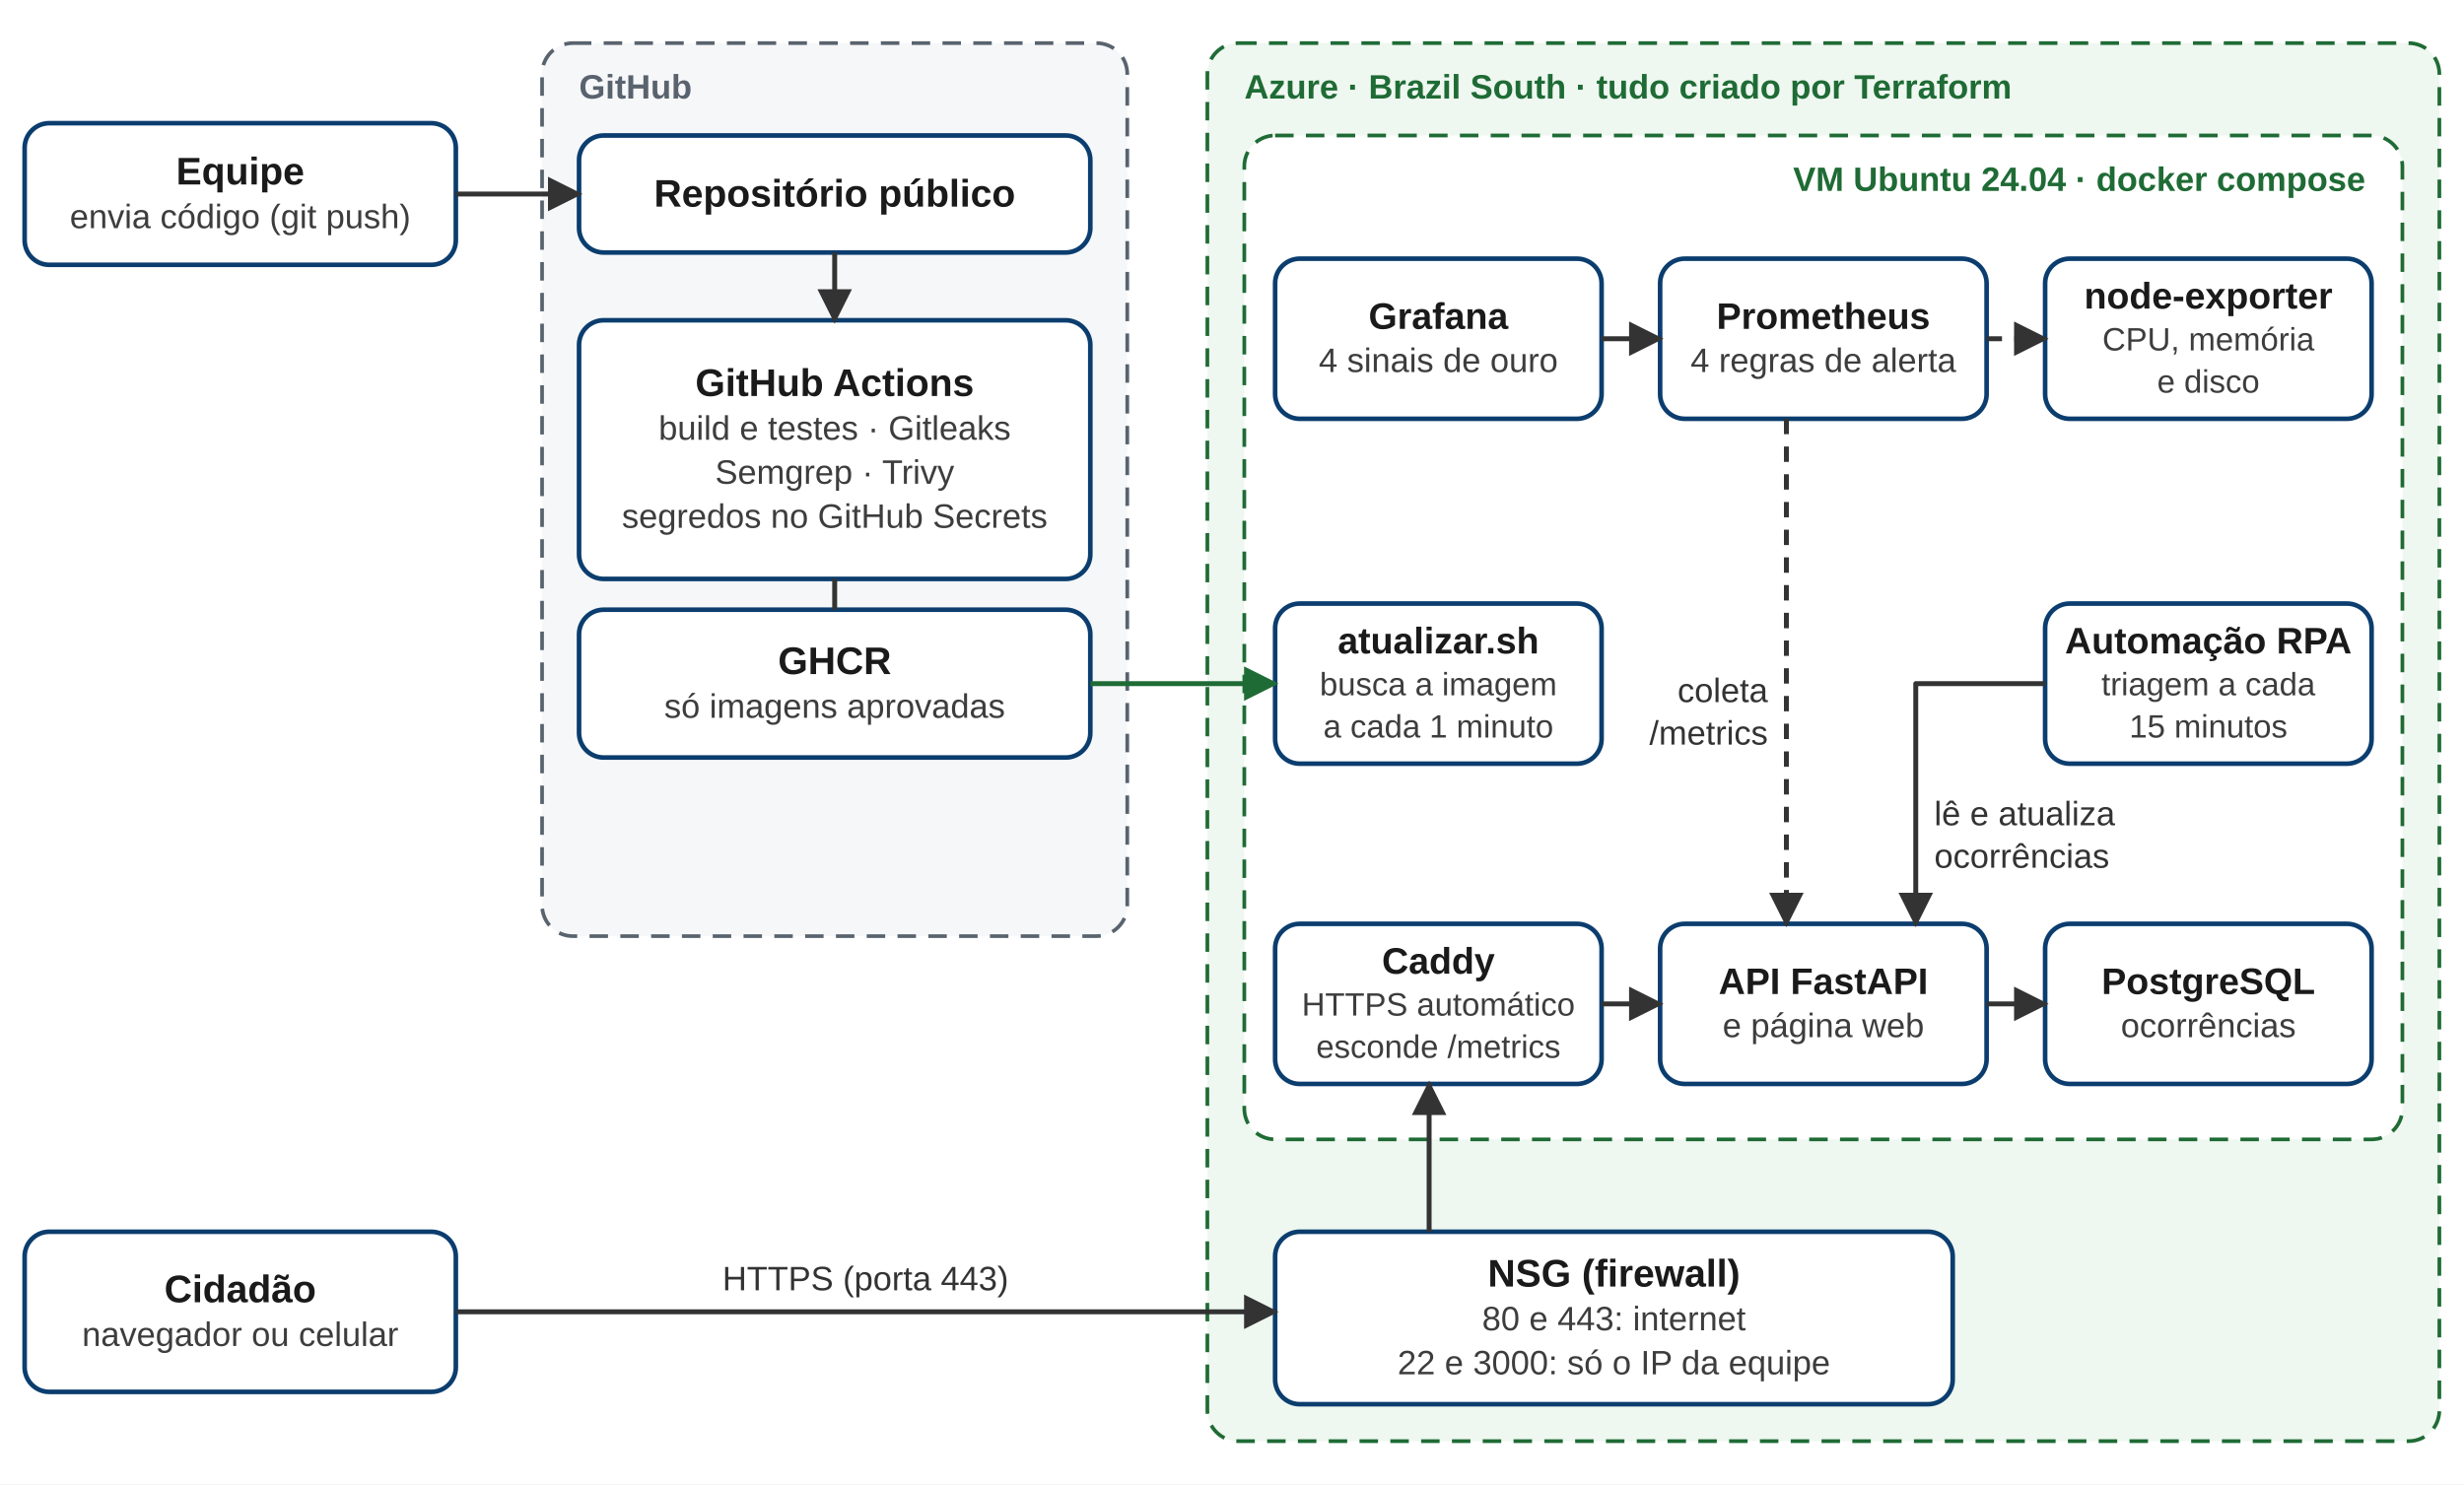
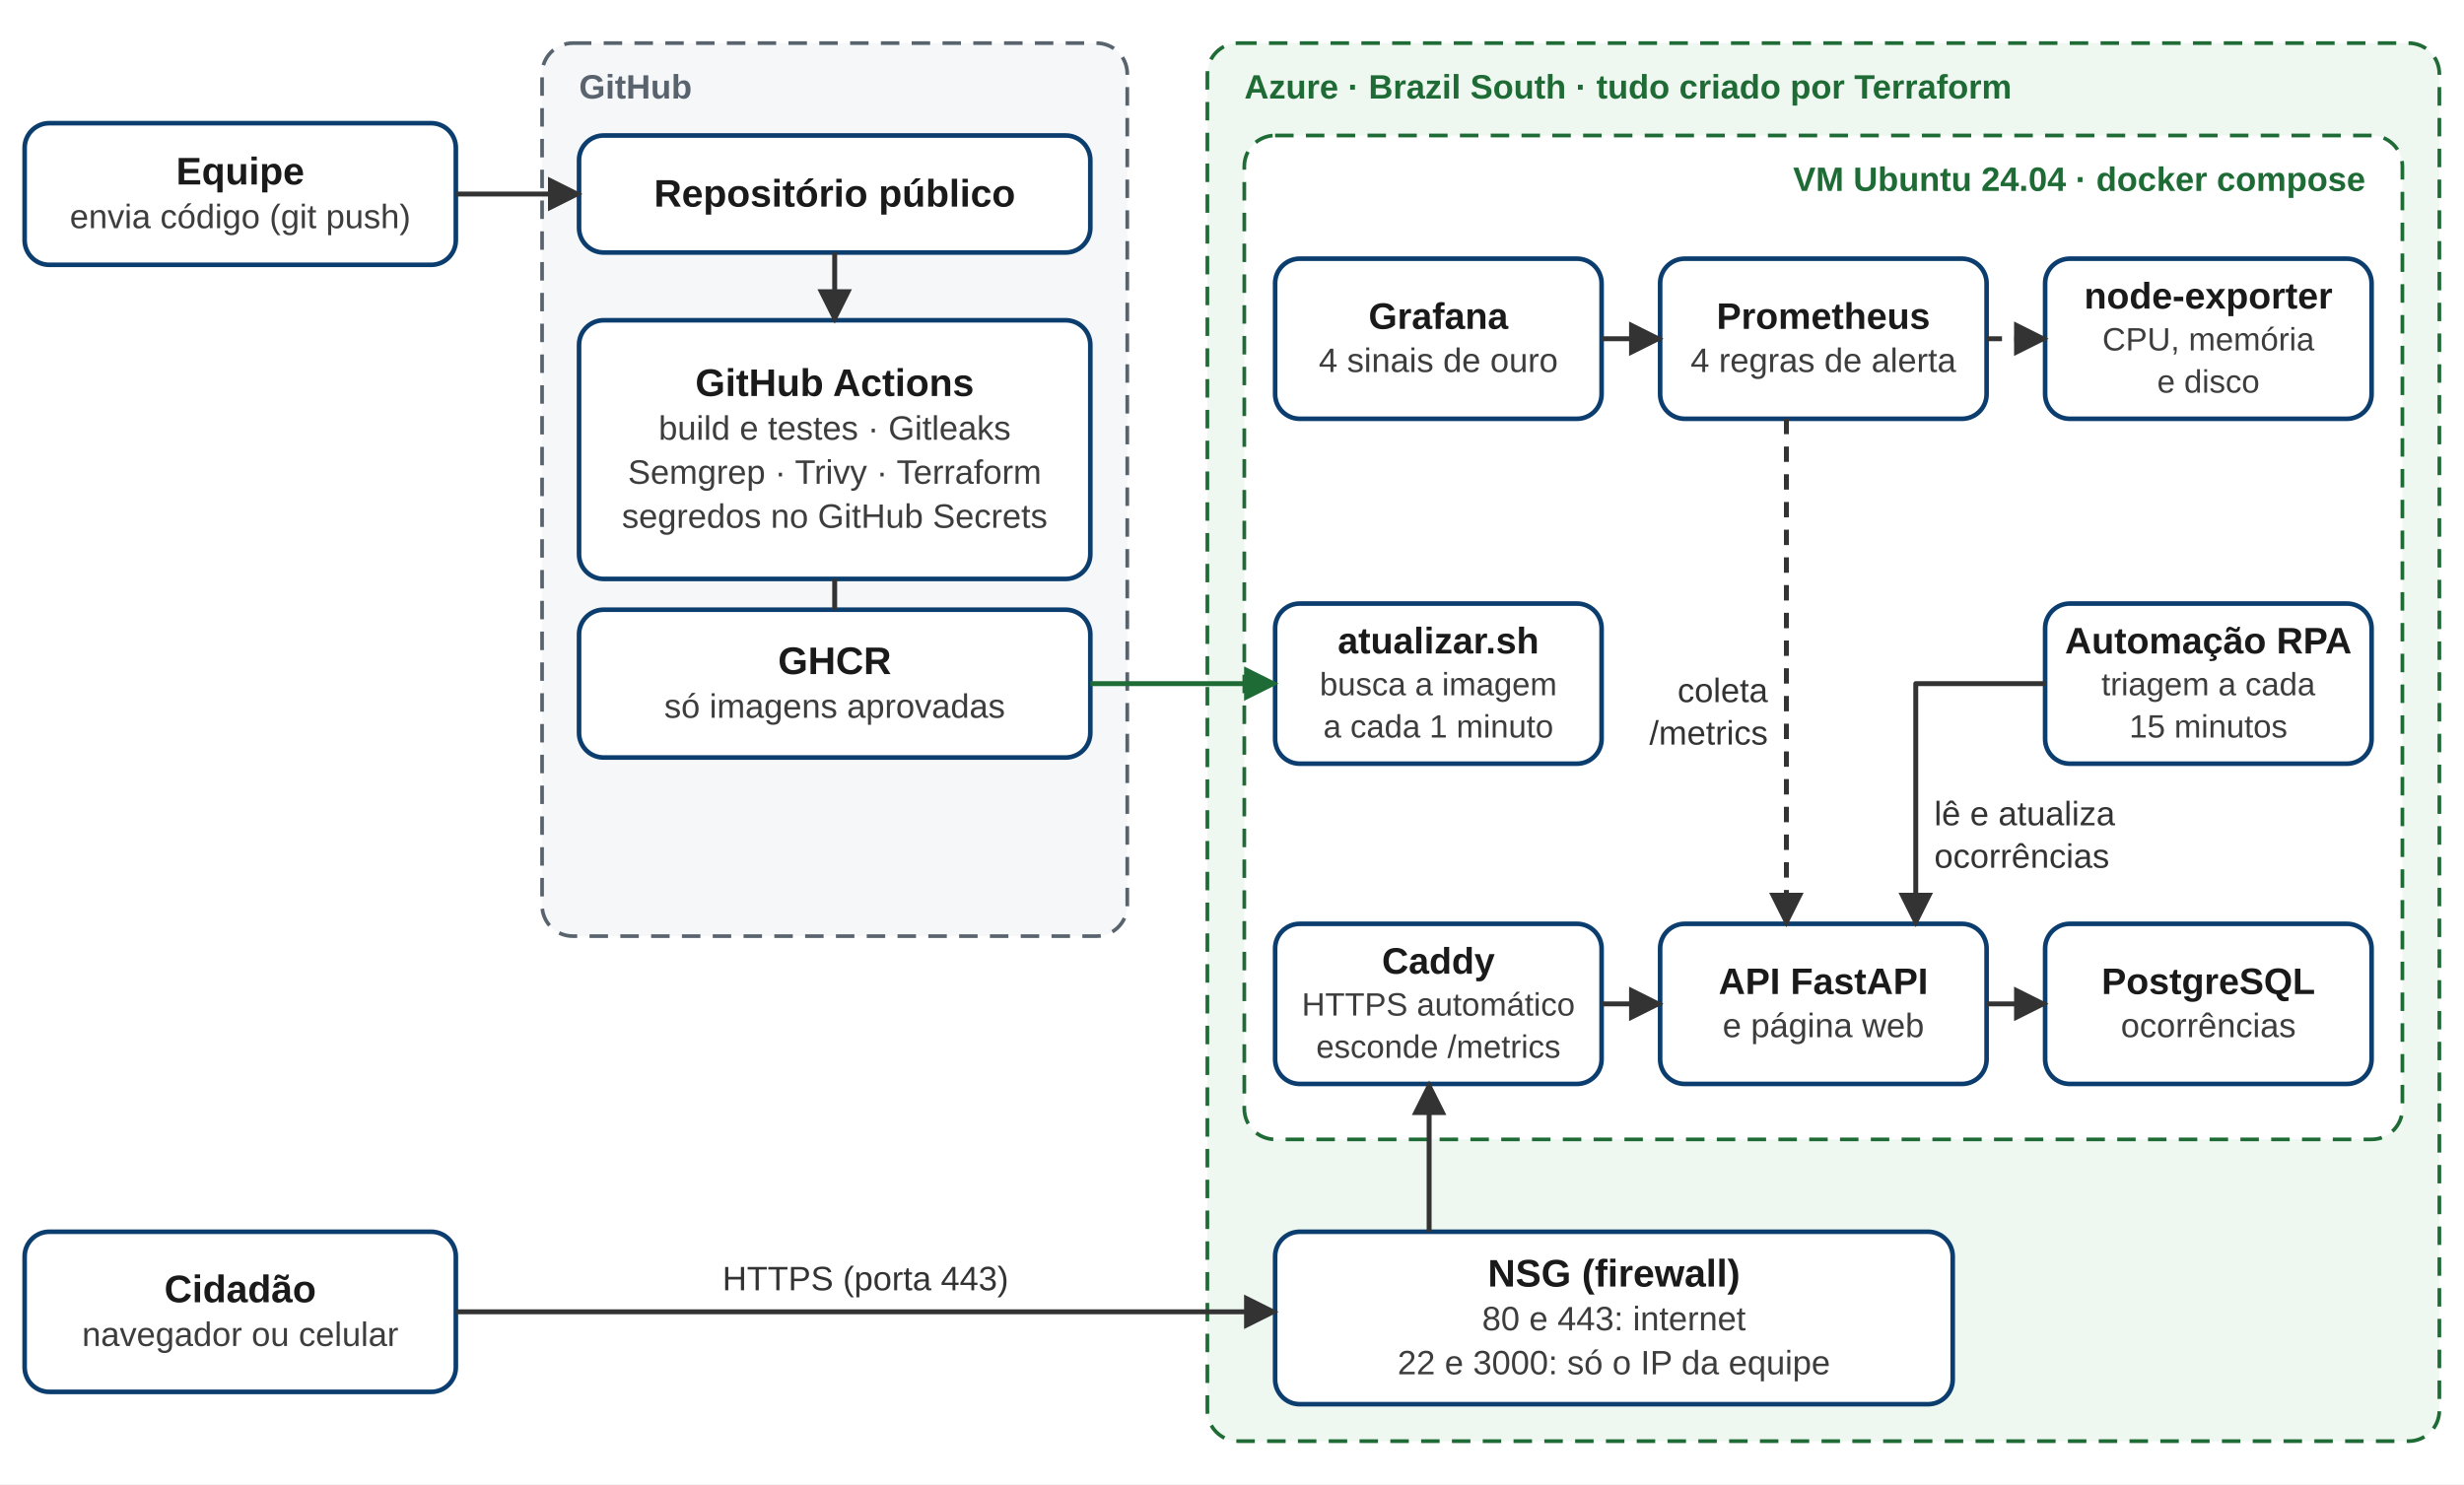
<svg xmlns="http://www.w3.org/2000/svg" viewBox="0 0 800 482" width="800" height="482" font-family="Arial, Liberation Sans, Helvetica, sans-serif">
  <defs>
    <marker id="arq-seta0" viewBox="0 0 10 10" refX="9" refY="5" markerWidth="7" markerHeight="7" orient="auto">
      <path d="M0,0 L10,5 L0,10 z" fill="#333333" />
    </marker>
    <marker id="arq-seta1" viewBox="0 0 10 10" refX="9" refY="5" markerWidth="7" markerHeight="7" orient="auto">
      <path d="M0,0 L10,5 L0,10 z" fill="#1f6b35" />
    </marker>
  </defs>
  <rect x="0" y="0" width="800" height="482" fill="#ffffff" />
  <rect x="176" y="14" width="190" height="290" rx="10" fill="#f6f7f9" stroke="#59636e" stroke-width="1.2" stroke-dasharray="6 4" />
  <text x="188.0" y="32.0" text-anchor="start" font-size="11" font-weight="700" fill="#59636e">GitHub</text>
  <rect x="392" y="14" width="400" height="454" rx="10" fill="#eef7f0" stroke="#1f6b35" stroke-width="1.2" stroke-dasharray="6 4" />
  <text x="404.0" y="32.0" text-anchor="start" font-size="11" font-weight="700" fill="#1f6b35">Azure · Brazil South · tudo criado por Terraform</text>
  <rect x="404" y="44" width="376" height="326" rx="10" fill="#ffffff" stroke="#1f6b35" stroke-width="1.2" stroke-dasharray="6 4" />
  <text x="768.0" y="62.0" text-anchor="end" font-size="11" font-weight="700" fill="#1f6b35">VM Ubuntu 24.04 · docker compose</text>
  <rect x="8" y="40" width="140" height="46" rx="8" fill="#ffffff" stroke="#0b3d6e" stroke-width="1.5" />
  <text x="78.0" y="59.9" text-anchor="middle" font-size="12.5" font-weight="700" fill="#1a1a1a">Equipe</text>
  <text x="78.0" y="74.1" text-anchor="middle" font-size="11" font-weight="400" fill="#3d3d3d">envia código (git push)</text>
  <rect x="8" y="400" width="140" height="52" rx="8" fill="#ffffff" stroke="#0b3d6e" stroke-width="1.5" />
  <text x="78.0" y="422.9" text-anchor="middle" font-size="12.5" font-weight="700" fill="#1a1a1a">Cidadão</text>
  <text x="78.0" y="437.1" text-anchor="middle" font-size="11" font-weight="400" fill="#3d3d3d">navegador ou celular</text>
  <rect x="188" y="44" width="166" height="38" rx="8" fill="#ffffff" stroke="#0b3d6e" stroke-width="1.5" />
  <text x="271.0" y="67.1" text-anchor="middle" font-size="12.5" font-weight="700" fill="#1a1a1a">Repositório público</text>
  <rect x="188" y="104" width="166" height="84" rx="8" fill="#ffffff" stroke="#0b3d6e" stroke-width="1.5" />
  <text x="271.0" y="128.6" text-anchor="middle" font-size="12.5" font-weight="700" fill="#1a1a1a">GitHub Actions</text>
  <text x="271.0" y="142.8" text-anchor="middle" font-size="11" font-weight="400" fill="#3d3d3d">build e testes · Gitleaks</text>
-   <text x="271.0" y="157.1" text-anchor="middle" font-size="11" font-weight="400" fill="#3d3d3d">Semgrep · Trivy</text>
+   <text x="271.0" y="157.1" text-anchor="middle" font-size="11" font-weight="400" fill="#3d3d3d">Semgrep · Trivy · Terraform</text>
  <text x="271.0" y="171.4" text-anchor="middle" font-size="11" font-weight="400" fill="#3d3d3d">segredos no GitHub Secrets</text>
  <rect x="188" y="198" width="166" height="48" rx="8" fill="#ffffff" stroke="#0b3d6e" stroke-width="1.5" />
  <text x="271.0" y="218.9" text-anchor="middle" font-size="12.5" font-weight="700" fill="#1a1a1a">GHCR</text>
  <text x="271.0" y="233.1" text-anchor="middle" font-size="11" font-weight="400" fill="#3d3d3d">só imagens aprovadas</text>
  <path d="M148,63 L188,63" fill="none" stroke="#333333" stroke-width="1.6" stroke-linejoin="round" marker-end="url(#arq-seta0)" />
  <path d="M271,82 L271,104" fill="none" stroke="#333333" stroke-width="1.6" stroke-linejoin="round" marker-end="url(#arq-seta0)" />
  <path d="M271,188 L271,198" fill="none" stroke="#333333" stroke-width="1.6" stroke-linejoin="round" />
  <rect x="414" y="84" width="106" height="52" rx="8" fill="#ffffff" stroke="#0b3d6e" stroke-width="1.5" />
  <text x="467.0" y="106.8" text-anchor="middle" font-size="12" font-weight="700" fill="#1a1a1a">Grafana</text>
  <text x="467.0" y="120.8" text-anchor="middle" font-size="11" font-weight="400" fill="#3d3d3d">4 sinais de ouro</text>
  <rect x="539" y="84" width="106" height="52" rx="8" fill="#ffffff" stroke="#0b3d6e" stroke-width="1.5" />
  <text x="592.0" y="106.8" text-anchor="middle" font-size="12" font-weight="700" fill="#1a1a1a">Prometheus</text>
  <text x="592.0" y="120.8" text-anchor="middle" font-size="11" font-weight="400" fill="#3d3d3d">4 regras de alerta</text>
  <rect x="664" y="84" width="106" height="52" rx="8" fill="#ffffff" stroke="#0b3d6e" stroke-width="1.5" />
  <text x="717.0" y="100.2" text-anchor="middle" font-size="12" font-weight="700" fill="#1a1a1a">node-exporter</text>
  <text x="717.0" y="113.8" text-anchor="middle" font-size="10.5" font-weight="400" fill="#3d3d3d">CPU, memória</text>
  <text x="717.0" y="127.5" text-anchor="middle" font-size="10.5" font-weight="400" fill="#3d3d3d">e disco</text>
  <rect x="414" y="196" width="106" height="52" rx="8" fill="#ffffff" stroke="#0b3d6e" stroke-width="1.5" />
  <text x="467.0" y="212.2" text-anchor="middle" font-size="12" font-weight="700" fill="#1a1a1a">atualizar.sh</text>
  <text x="467.0" y="225.8" text-anchor="middle" font-size="10.5" font-weight="400" fill="#3d3d3d">busca a imagem</text>
  <text x="467.0" y="239.5" text-anchor="middle" font-size="10.5" font-weight="400" fill="#3d3d3d">a cada 1 minuto</text>
  <rect x="664" y="196" width="106" height="52" rx="8" fill="#ffffff" stroke="#0b3d6e" stroke-width="1.5" />
  <text x="717.0" y="212.2" text-anchor="middle" font-size="12" font-weight="700" fill="#1a1a1a">Automação RPA</text>
  <text x="717.0" y="225.8" text-anchor="middle" font-size="10.5" font-weight="400" fill="#3d3d3d">triagem a cada</text>
  <text x="717.0" y="239.5" text-anchor="middle" font-size="10.5" font-weight="400" fill="#3d3d3d">15 minutos</text>
  <rect x="414" y="300" width="106" height="52" rx="8" fill="#ffffff" stroke="#0b3d6e" stroke-width="1.5" />
  <text x="467.0" y="316.2" text-anchor="middle" font-size="12" font-weight="700" fill="#1a1a1a">Caddy</text>
  <text x="467.0" y="329.8" text-anchor="middle" font-size="10.5" font-weight="400" fill="#3d3d3d">HTTPS automático</text>
  <text x="467.0" y="343.5" text-anchor="middle" font-size="10.5" font-weight="400" fill="#3d3d3d">esconde /metrics</text>
  <rect x="539" y="300" width="106" height="52" rx="8" fill="#ffffff" stroke="#0b3d6e" stroke-width="1.5" />
  <text x="592.0" y="322.8" text-anchor="middle" font-size="12" font-weight="700" fill="#1a1a1a">API FastAPI</text>
  <text x="592.0" y="336.8" text-anchor="middle" font-size="11" font-weight="400" fill="#3d3d3d">e página web</text>
  <rect x="664" y="300" width="106" height="52" rx="8" fill="#ffffff" stroke="#0b3d6e" stroke-width="1.5" />
  <text x="717.0" y="322.8" text-anchor="middle" font-size="12" font-weight="700" fill="#1a1a1a">PostgreSQL</text>
  <text x="717.0" y="336.8" text-anchor="middle" font-size="11" font-weight="400" fill="#3d3d3d">ocorrências</text>
  <path d="M520,110 L539,110" fill="none" stroke="#333333" stroke-width="1.6" stroke-linejoin="round" marker-end="url(#arq-seta0)" />
  <path d="M645,110 L664,110" fill="none" stroke="#333333" stroke-width="1.6" stroke-linejoin="round" marker-end="url(#arq-seta0)" stroke-dasharray="5 4" />
  <path d="M580,136 L580,300" fill="none" stroke="#333333" stroke-width="1.6" stroke-linejoin="round" marker-end="url(#arq-seta0)" stroke-dasharray="5 4" />
  <text x="574.0" y="228.0" text-anchor="end" font-size="11" font-weight="400" fill="#333333">coleta</text>
  <text x="574.0" y="241.8" text-anchor="end" font-size="11" font-weight="400" fill="#333333">/metrics</text>
  <path d="M664,222 L622,222 L622,300" fill="none" stroke="#333333" stroke-width="1.6" stroke-linejoin="round" marker-end="url(#arq-seta0)" />
  <text x="628.0" y="268.0" text-anchor="start" font-size="11" font-weight="400" fill="#333333">lê e atualiza</text>
  <text x="628.0" y="281.8" text-anchor="start" font-size="11" font-weight="400" fill="#333333">ocorrências</text>
  <path d="M520,326 L539,326" fill="none" stroke="#333333" stroke-width="1.6" stroke-linejoin="round" marker-end="url(#arq-seta0)" />
  <path d="M645,326 L664,326" fill="none" stroke="#333333" stroke-width="1.6" stroke-linejoin="round" marker-end="url(#arq-seta0)" />
  <path d="M354,222 L414,222" fill="none" stroke="#1f6b35" stroke-width="1.6" stroke-linejoin="round" marker-end="url(#arq-seta1)" />
  <rect x="414" y="400" width="220" height="56" rx="8" fill="#ffffff" stroke="#0b3d6e" stroke-width="1.5" />
  <text x="524.0" y="417.8" text-anchor="middle" font-size="12.5" font-weight="700" fill="#1a1a1a">NSG (firewall)</text>
  <text x="524.0" y="432.0" text-anchor="middle" font-size="11" font-weight="400" fill="#3d3d3d">80 e 443: internet</text>
  <text x="524.0" y="446.3" text-anchor="middle" font-size="11" font-weight="400" fill="#3d3d3d">22 e 3000: só o IP da equipe</text>
  <path d="M464,400 L464,352" fill="none" stroke="#333333" stroke-width="1.6" stroke-linejoin="round" marker-end="url(#arq-seta0)" />
  <path d="M148,426 L414,426" fill="none" stroke="#333333" stroke-width="1.6" stroke-linejoin="round" marker-end="url(#arq-seta0)" />
  <text x="281.0" y="419.0" text-anchor="middle" font-size="11" font-weight="400" fill="#333333">HTTPS (porta 443)</text>
</svg>
